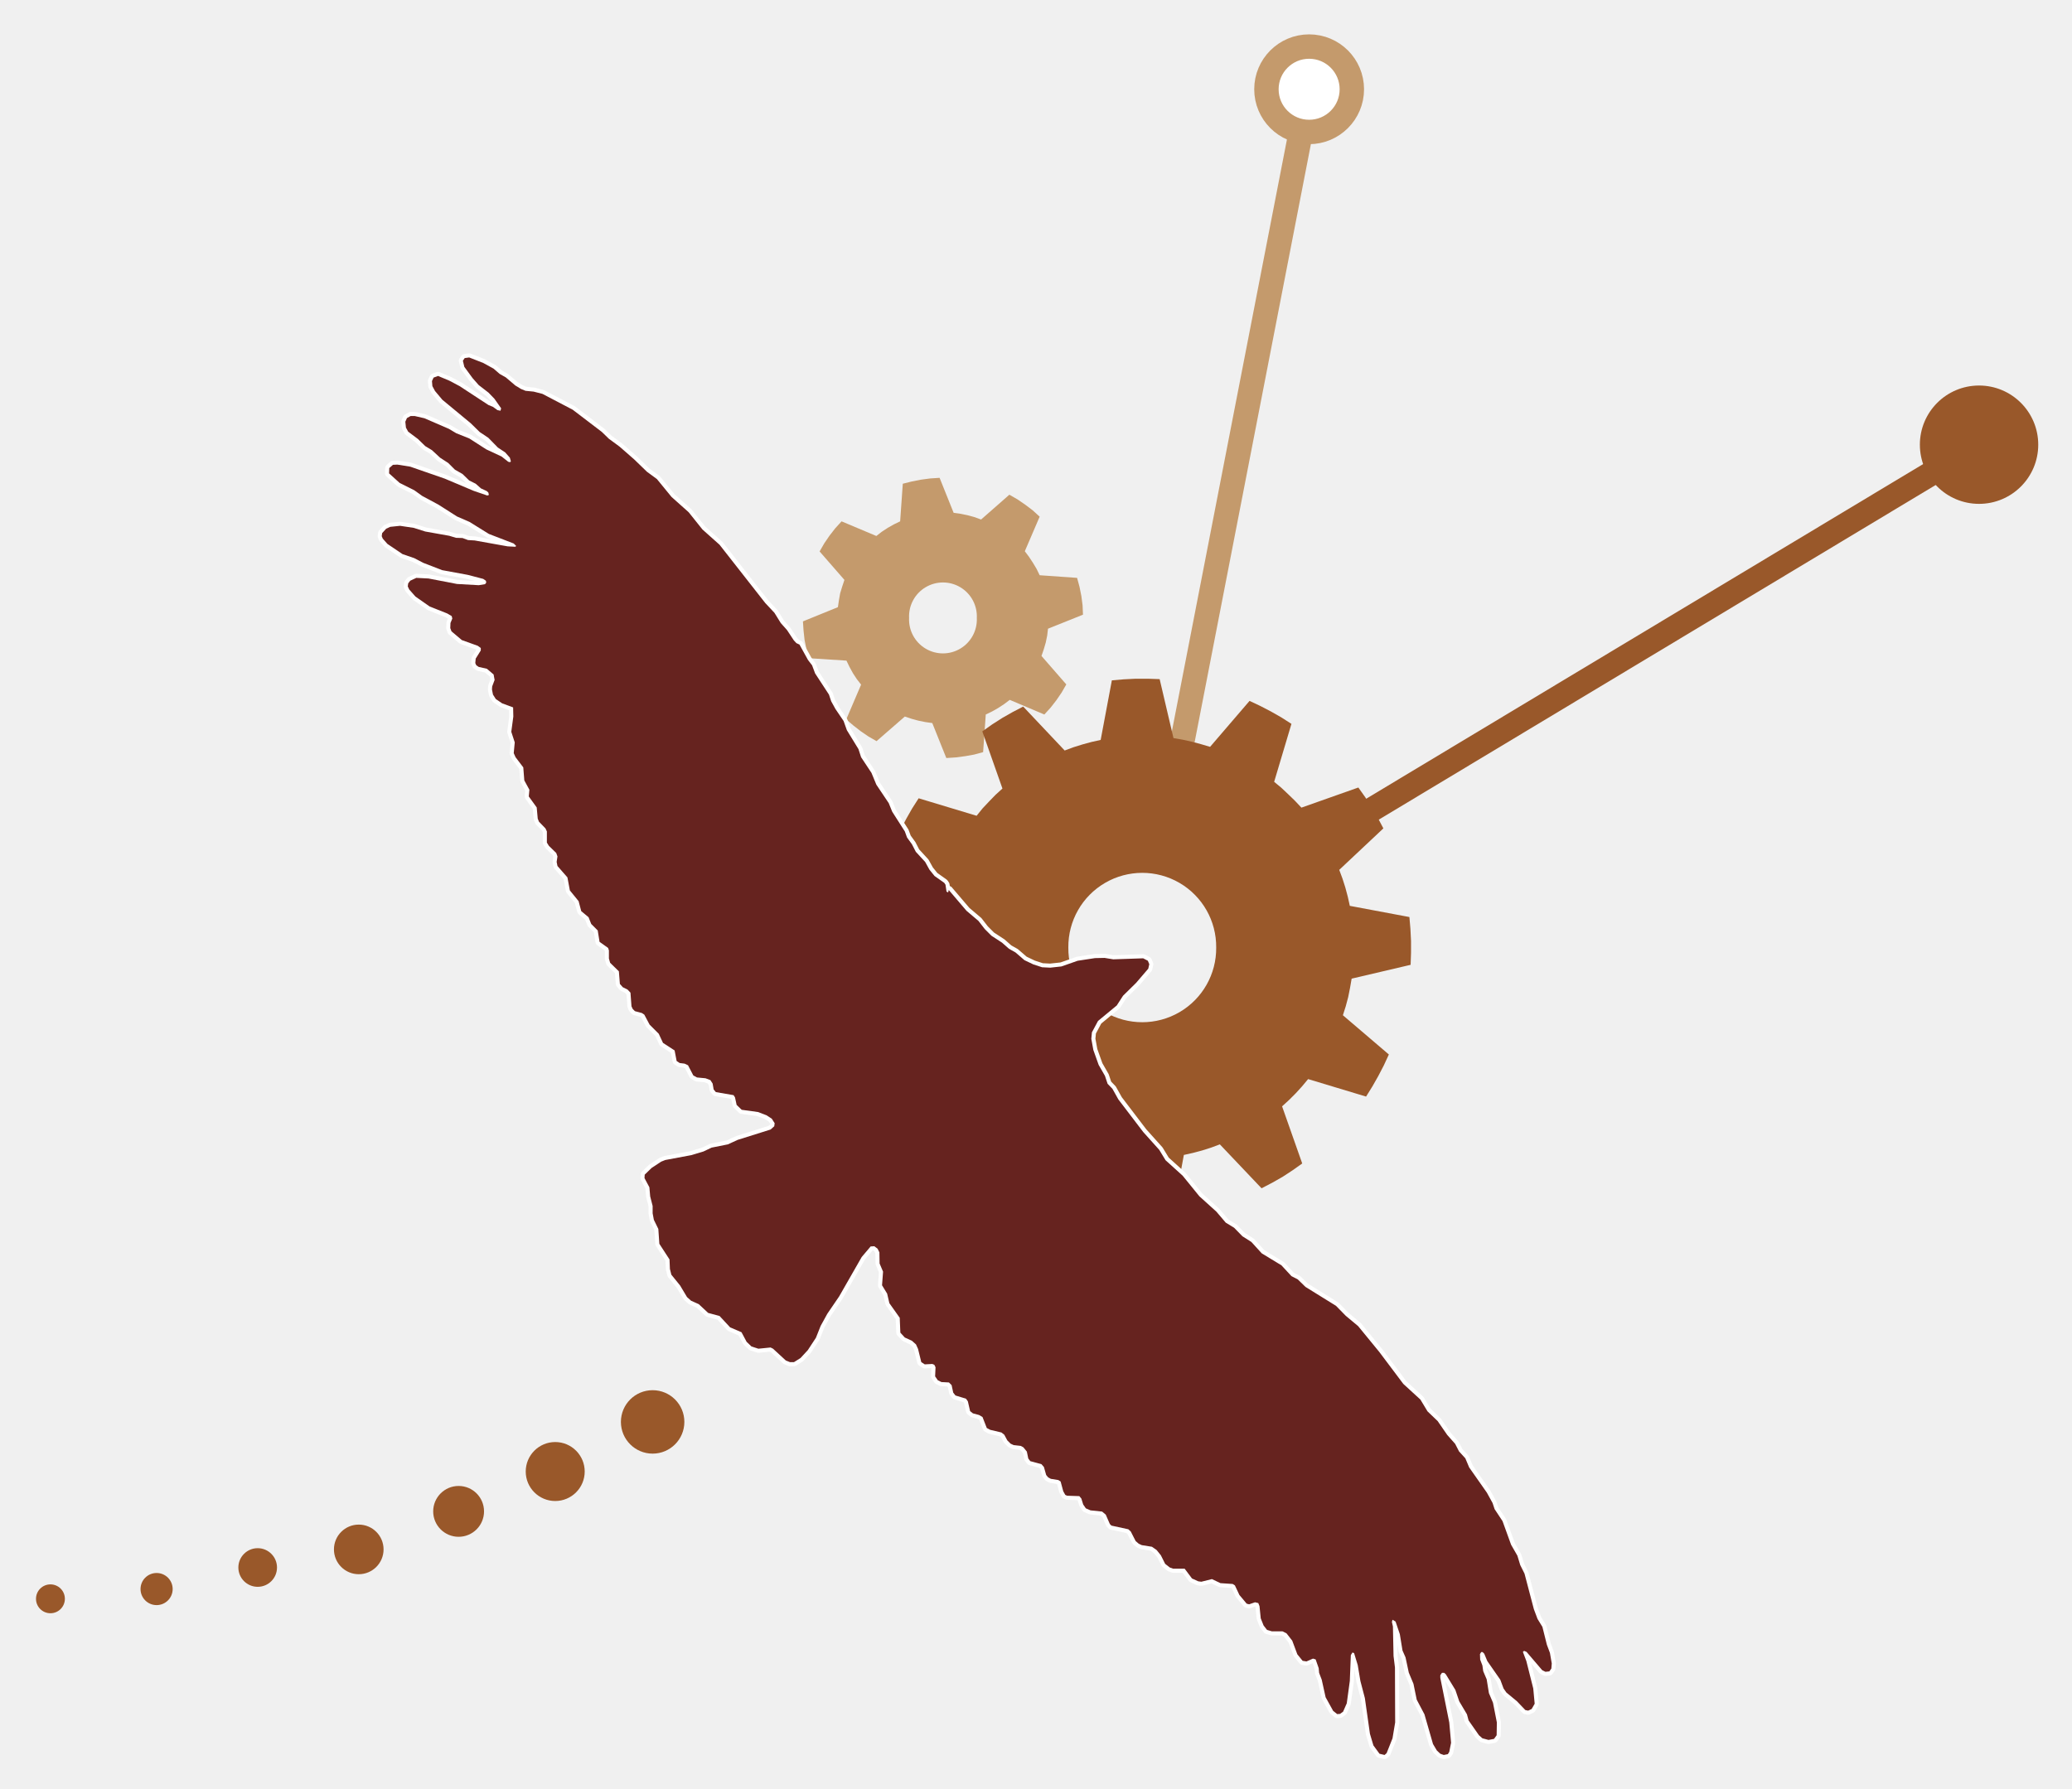
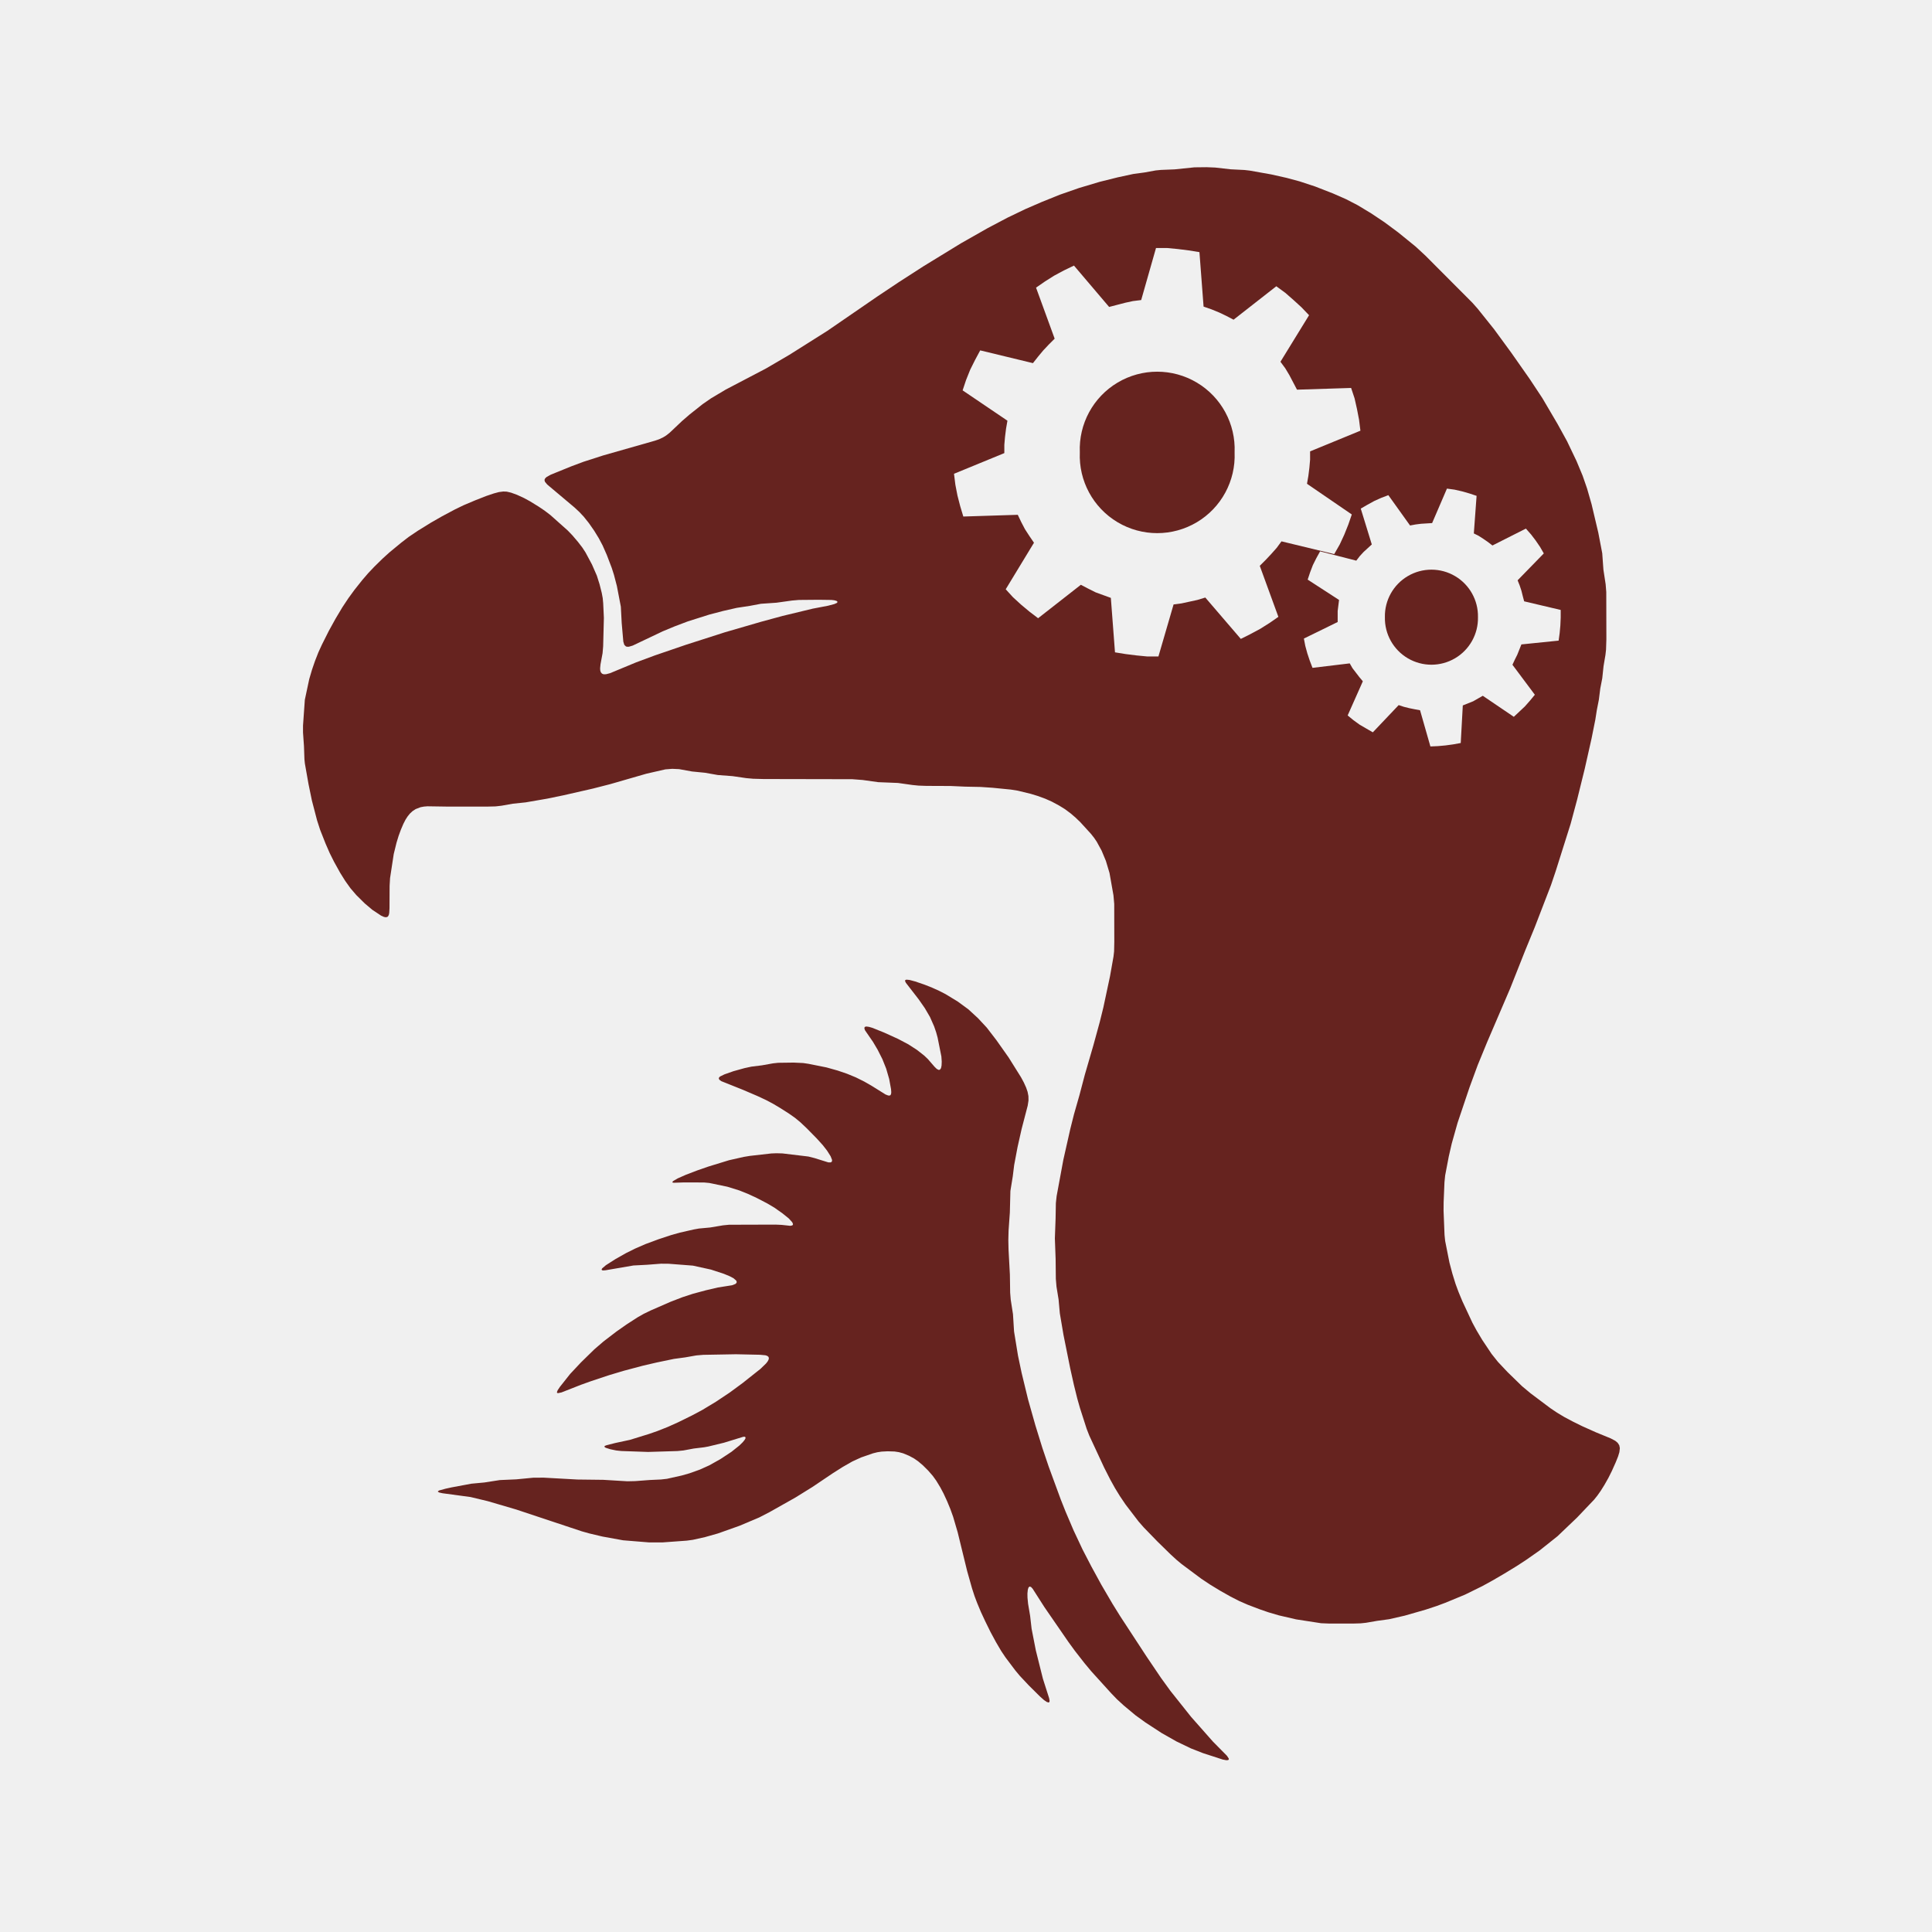
- <svg xmlns="http://www.w3.org/2000/svg" viewBox="1755.1 1195.1 1018.8 879.8" role="img">
-   <circle cx="1779.9" cy="1981.4" r="7.1" fill="#99582A" />
-   <circle cx="1832.1" cy="1976.6" r="7.9" fill="#99582A" />
-   <circle cx="1881.8" cy="1966" r="9.5" fill="#99582A" />
-   <circle cx="1931.5" cy="1957.1" r="12.2" fill="#99582A" />
-   <circle cx="1980.6" cy="1938.4" r="12.5" fill="#99582A" />
-   <circle cx="2028.1" cy="1918.8" r="14.5" fill="#99582A" />
-   <circle cx="2076" cy="1894.4" r="15.6" fill="#99582A" />
-   <path d="M2331.9 1583.2C2354.2 1468.4 2376.5 1353.7 2398.8 1239L2398.8 1239" fill="none" stroke="#C49A6C" stroke-width="12" stroke-linecap="round" stroke-linejoin="round" />
-   <path d="M2384.8 1620.2C2499.2 1551.4 2613.7 1482.6 2728.2 1413.8L2728.2 1413.8" fill="none" stroke="#99582A" stroke-width="12" stroke-linecap="round" stroke-linejoin="round" />
-   <circle cx="2398.8" cy="1239" r="21" fill="#FFFFFF" stroke="#C49A6C" stroke-width="12" />
-   <circle cx="2728.2" cy="1413.8" r="29.1" fill="#99582A" />
-   <path d="M2267.2 1517.7L2279.4 1531.7L2277.1 1535.7L2274.5 1539.5L2271.7 1543.1L2268.6 1546.5L2251.6 1539.3L2248.8 1541.4L2245.9 1543.3L2242.9 1545.0L2239.8 1546.5L2238.5 1565.0L2234.1 1566.2L2229.6 1567.0L2225.0 1567.6L2220.4 1567.9L2213.5 1550.7L2210.0 1550.2L2206.6 1549.5L2203.3 1548.6L2200.0 1547.5L2186.1 1559.6L2182.1 1557.3L2178.3 1554.7L2174.7 1551.9L2171.2 1548.9L2178.5 1531.8L2176.4 1529.1L2174.5 1526.2L2172.8 1523.1L2171.3 1520.0L2152.8 1518.8L2151.6 1514.3L2150.7 1509.8L2150.2 1505.2L2149.9 1500.7L2167.1 1493.7L2167.6 1490.3L2168.2 1486.9L2169.2 1483.6L2170.3 1480.3L2158.1 1466.3L2160.4 1462.3L2163.0 1458.5L2165.8 1454.9L2168.9 1451.5L2186.0 1458.7L2188.7 1456.6L2191.6 1454.7L2194.6 1453.0L2197.7 1451.5L2199.0 1433.0L2203.4 1431.9L2208.0 1431.0L2212.5 1430.4L2217.1 1430.1L2224.0 1447.3L2227.5 1447.8L2230.9 1448.5L2234.2 1449.4L2237.5 1450.6L2251.4 1438.4L2255.4 1440.7L2259.2 1443.3L2262.9 1446.1L2266.3 1449.2L2259.0 1466.2L2261.1 1469.0L2263.0 1471.9L2264.8 1474.9L2266.3 1478.0L2284.7 1479.3L2285.9 1483.7L2286.8 1488.2L2287.4 1492.8L2287.6 1497.4L2270.4 1504.3L2270.0 1507.7L2269.3 1511.1L2268.3 1514.5ZM2235.4 1499.0A16.668 16.668 0 1 0 2202.1 1499.0A16.668 16.668 0 1 0 2235.4 1499.0Z" fill="#C49A6C" fill-rule="evenodd" />
-   <path d="M2415.4 1694.4L2438.0 1713.7L2435.5 1719.1L2432.8 1724.3L2429.9 1729.4L2426.8 1734.4L2398.3 1725.8L2395.3 1729.4L2392.2 1732.8L2388.9 1736.1L2385.5 1739.2L2395.4 1767.3L2390.6 1770.7L2385.7 1773.9L2380.6 1776.8L2375.4 1779.5L2354.9 1757.9L2350.6 1759.5L2346.2 1760.9L2341.7 1762.1L2337.2 1763.1L2331.8 1792.4L2325.9 1792.9L2320.0 1793.2L2314.1 1793.2L2308.3 1793.0L2301.4 1764.0L2296.8 1763.2L2292.3 1762.2L2287.8 1761.1L2283.4 1759.7L2264.1 1782.3L2258.7 1779.8L2253.5 1777.1L2248.4 1774.2L2243.5 1771.0L2252.0 1742.5L2248.4 1739.6L2245.0 1736.5L2241.7 1733.2L2238.6 1729.8L2210.5 1739.7L2207.1 1734.9L2204.0 1730.0L2201.0 1724.9L2198.3 1719.7L2219.9 1699.2L2218.3 1694.9L2216.9 1690.5L2215.7 1686.0L2214.7 1681.5L2185.4 1676.0L2184.9 1670.2L2184.6 1664.3L2184.6 1658.4L2184.9 1652.6L2213.8 1645.7L2214.6 1641.1L2215.6 1636.6L2216.8 1632.1L2218.2 1627.7L2195.5 1608.4L2198.0 1603.0L2200.7 1597.8L2203.6 1592.7L2206.8 1587.7L2235.3 1596.3L2238.2 1592.7L2241.4 1589.3L2244.6 1586.0L2248.0 1582.9L2238.1 1554.8L2242.9 1551.4L2247.9 1548.2L2253.0 1545.3L2258.2 1542.6L2278.6 1564.2L2282.9 1562.6L2287.4 1561.2L2291.8 1560.0L2296.3 1559.0L2301.8 1529.7L2307.6 1529.2L2313.5 1528.9L2319.4 1528.9L2325.3 1529.1L2332.1 1558.1L2336.7 1558.9L2341.2 1559.9L2345.7 1561.1L2350.1 1562.4L2369.5 1539.8L2374.8 1542.3L2380.0 1545.0L2385.1 1547.9L2390.1 1551.1L2381.6 1579.6L2385.1 1582.5L2388.5 1585.7L2391.8 1588.9L2395.0 1592.3L2423.0 1582.4L2426.4 1587.2L2429.6 1592.2L2432.5 1597.2L2435.3 1602.5L2413.6 1622.9L2415.2 1627.2L2416.6 1631.6L2417.8 1636.1L2418.8 1640.6L2448.1 1646.1L2448.6 1651.9L2448.9 1657.8L2448.9 1663.7L2448.7 1669.6L2419.7 1676.4L2418.9 1681.0L2418.0 1685.5L2416.8 1690.0ZM2353.1 1661.1A36.352 36.352 0 1 0 2280.4 1661.1A36.352 36.352 0 1 0 2353.1 1661.1Z" fill="#99582A" fill-rule="evenodd" />
-   <path d="M1968.3 1380.8L1967.5 1382.5L1967.7 1385.0L1969.0 1387.4L1972.6 1391.7L1986.5 1403.2L1991.0 1407.6L1995.2 1410.4L1999.9 1415.2L2003.5 1417.6L2005.8 1420.2L2006.3 1422.0L2005.9 1422.4L2005.0 1422.2L2001.7 1419.6L1994.2 1416.1L1985.8 1410.7L1979.5 1408.2L1975.8 1406.0L1963.8 1400.8L1959.0 1399.7L1957.0 1399.7L1955.2 1400.7L1954.4 1402.5L1954.7 1405.4L1955.8 1407.4L1960.6 1411.0L1964.2 1414.5L1967.5 1416.5L1971.5 1420.2L1975.5 1422.8L1978.8 1426.1L1982.5 1428.2L1985.8 1431.4L1989.0 1433.0L1991.6 1435.3L1994.4 1436.6L1995.2 1437.3L1995.5 1438.5L1994.7 1438.8L1988.0 1436.5L1973.8 1430.5L1956.8 1424.6L1950.5 1423.6L1948.3 1423.7L1946.5 1425.3L1946.4 1427.9L1951.6 1432.6L1958.8 1436.2L1962.7 1439.0L1970.7 1443.3L1979.8 1449.1L1986.0 1451.8L1995.5 1457.7L2007.7 1462.4L2008.9 1463.6L2008.5 1464.0L2004.7 1463.8L1988.5 1460.9L1985.2 1460.7L1982.5 1459.7L1979.3 1459.6L1976.0 1458.6L1964.2 1456.5L1958.5 1454.7L1951.8 1453.7L1947.0 1454.2L1945.0 1455.1L1943.0 1457.3L1942.8 1458.8L1943.3 1460.0L1945.6 1462.6L1953.0 1467.6L1958.8 1469.6L1963.2 1471.9L1972.5 1475.5L1985.0 1477.8L1992.7 1479.8L1994.0 1480.7L1994.2 1481.6L1993.6 1482.4L1990.5 1482.9L1979.8 1482.3L1965.8 1479.6L1959.8 1479.3L1956.8 1480.7L1955.8 1482.0L1955.6 1483.5L1956.3 1485.0L1959.4 1488.5L1966.4 1493.4L1975.0 1496.8L1977.2 1498.1L1977.5 1499.3L1976.6 1501.5L1976.5 1504.0L1977.1 1505.6L1982.2 1509.9L1990.0 1512.7L1991.5 1513.8L1991.5 1515.0L1989.0 1519.0L1988.8 1521.2L1989.3 1522.3L1990.5 1523.1L1994.5 1524.0L1997.8 1526.8L1998.3 1529.5L1997.1 1532.7L1997.0 1534.2L1997.5 1536.7L1998.9 1538.9L2002.0 1541.0L2007.4 1543.0L2007.5 1547.5L2006.5 1555.0L2008.2 1560.2L2007.7 1565.5L2008.6 1567.5L2012.4 1572.5L2012.9 1578.9L2015.4 1583.5L2015.1 1586.8L2019.0 1592.2L2019.5 1597.7L2020.1 1599.2L2023.3 1602.5L2024.0 1604.0L2024.0 1609.5L2025.0 1611.1L2028.6 1614.6L2029.2 1616.3L2028.8 1619.0L2029.2 1621.0L2034.1 1626.6L2035.3 1633.0L2039.6 1638.3L2040.9 1643.2L2044.5 1646.2L2045.8 1649.5L2049.0 1652.7L2049.9 1658.3L2054.1 1661.3L2054.5 1662.5L2054.5 1666.5L2055.1 1668.6L2059.4 1672.8L2059.9 1679.0L2061.3 1680.6L2063.7 1681.8L2065.1 1683.3L2065.6 1690.0L2066.2 1691.3L2067.3 1692.4L2070.7 1693.3L2071.9 1694.1L2074.5 1699.0L2079.0 1703.5L2081.1 1708.0L2086.8 1711.7L2087.8 1716.9L2089.3 1717.9L2091.7 1718.2L2093.4 1719.0L2096.0 1724.0L2097.8 1725.0L2102.0 1725.4L2104.4 1726.3L2105.5 1728.0L2106.0 1730.9L2107.1 1732.2L2115.8 1733.7L2116.5 1734.8L2117.3 1738.5L2119.8 1740.9L2127.8 1742.0L2132.0 1743.6L2134.6 1745.3L2136.0 1747.5L2135.8 1749.0L2134.0 1750.6L2117.8 1755.7L2113.0 1757.9L2105.0 1759.5L2101.0 1761.4L2095.0 1763.2L2082.2 1765.6L2080.2 1766.4L2075.5 1769.5L2072.1 1772.8L2072.0 1774.5L2074.4 1779.0L2074.8 1783.5L2076.0 1788.2L2076.0 1791.8L2076.6 1795.0L2078.8 1799.5L2079.3 1806.8L2084.3 1814.5L2084.5 1819.2L2085.2 1822.0L2089.5 1827.3L2092.9 1833.0L2094.9 1834.8L2098.7 1836.5L2103.3 1840.8L2108.9 1842.3L2114.1 1847.9L2119.7 1850.3L2122.2 1855.0L2124.6 1857.3L2128.0 1858.4L2134.0 1857.8L2135.2 1858.4L2141.5 1864.2L2143.5 1865.0L2145.5 1865.0L2148.7 1863.0L2152.3 1859.1L2156.3 1853.0L2158.6 1847.2L2161.9 1841.2L2167.7 1832.7L2178.8 1813.3L2183.2 1808.1L2185.0 1808.0L2186.6 1809.2L2187.5 1811.0L2187.6 1816.5L2189.3 1820.5L2188.8 1827.2L2191.3 1831.3L2192.4 1836.0L2197.5 1843.2L2197.8 1850.5L2200.0 1852.9L2203.5 1854.5L2205.5 1856.3L2206.5 1858.5L2208.1 1865.0L2209.8 1866.1L2213.5 1865.9L2214.5 1866.3L2215.1 1867.5L2214.9 1872.0L2216.2 1873.9L2218.0 1874.8L2221.7 1875.0L2223.0 1876.3L2223.8 1880.0L2224.9 1881.4L2230.1 1883.0L2231.0 1884.3L2232.1 1889.1L2233.5 1890.2L2236.5 1891.0L2238.2 1892.0L2240.3 1897.4L2242.0 1898.3L2247.5 1899.6L2248.9 1900.7L2250.4 1903.5L2252.0 1905.1L2253.5 1905.8L2257.0 1906.2L2258.3 1906.9L2260.0 1909.0L2260.7 1912.4L2261.7 1913.7L2267.2 1915.2L2268.4 1916.6L2269.5 1920.5L2270.5 1921.7L2271.8 1922.4L2275.5 1923.0L2276.6 1923.7L2277.9 1928.5L2278.9 1930.3L2279.8 1930.7L2285.8 1930.9L2286.8 1932.1L2287.7 1935.0L2289.0 1936.9L2291.3 1937.9L2297.0 1938.5L2298.8 1940.0L2300.8 1944.6L2301.6 1945.4L2309.9 1947.2L2311.1 1948.3L2313.5 1953.0L2315.0 1954.3L2316.5 1955.0L2321.5 1955.8L2323.8 1957.4L2325.9 1960.0L2328.0 1964.2L2330.3 1966.0L2332.0 1966.6L2337.6 1966.6L2341.2 1971.4L2344.3 1972.8L2345.8 1973.0L2351.0 1971.7L2355.2 1973.7L2361.2 1974.1L2362.3 1974.8L2364.5 1979.5L2368.1 1983.8L2369.3 1984.1L2372.2 1983.1L2373.8 1983.5L2374.4 1985.0L2375.0 1991.0L2376.4 1994.5L2378.1 1996.7L2380.5 1997.4L2385.7 1997.4L2387.7 1998.4L2390.5 2002.0L2393.0 2008.7L2395.6 2011.9L2397.5 2012.2L2400.7 2010.8L2402.0 2011.2L2403.5 2015.5L2403.7 2017.8L2405.0 2021.2L2406.9 2029.8L2410.6 2036.5L2412.6 2038.1L2414.0 2038.0L2415.5 2036.9L2417.3 2032.8L2418.8 2021.8L2419.3 2009.1L2420.1 2007.8L2420.9 2008.1L2422.7 2014.0L2424.0 2021.8L2426.2 2030.2L2428.7 2047.8L2430.4 2053.5L2433.4 2057.6L2435.9 2058.2L2436.9 2057.3L2439.8 2050.0L2441.1 2042.2L2441.0 2015.2L2440.3 2009.5L2440.0 1995.0L2439.5 1992.8L2439.8 1991.7L2441.3 1992.6L2443.4 1998.8L2444.7 2006.8L2446.2 2010.2L2447.8 2017.7L2450.1 2023.2L2451.7 2031.0L2455.5 2038.2L2459.7 2052.8L2461.6 2056.0L2463.3 2057.6L2465.0 2058.2L2467.0 2057.8L2467.7 2056.7L2468.6 2052.2L2467.7 2042.2L2463.3 2020.3L2463.3 2019.0L2464.1 2017.8L2465.2 2017.8L2466.0 2018.5L2470.7 2026.2L2472.6 2031.8L2476.4 2038.2L2477.2 2041.2L2482.3 2048.5L2484.0 2050.0L2487.0 2050.8L2489.7 2050.3L2491.0 2048.5L2491.1 2042.2L2489.2 2032.5L2487.2 2027.8L2486.1 2021.0L2484.4 2017.0L2484.0 2014.2L2482.9 2011.3L2482.8 2008.6L2483.4 2007.6L2484.1 2007.6L2484.9 2008.4L2486.4 2012.0L2492.8 2021.2L2494.4 2025.5L2495.8 2027.5L2501.0 2031.8L2505.1 2036.1L2506.5 2036.4L2508.2 2035.6L2509.7 2033.0L2509.0 2025.5L2505.6 2012.0L2503.9 2007.5L2504.5 2007.0L2505.7 2007.5L2513.4 2016.5L2515.0 2017.3L2516.9 2017.1L2517.9 2015.7L2518.1 2013.2L2517.2 2008.0L2515.7 2004.0L2513.5 1995.2L2511.1 1991.3L2509.3 1986.5L2504.7 1969.0L2502.6 1964.8L2501.2 1960.2L2498.1 1954.8L2493.9 1943.2L2490.0 1937.3L2489.0 1934.3L2486.2 1929.2L2477.5 1916.8L2475.6 1912.3L2472.5 1908.9L2470.6 1905.2L2466.7 1900.8L2462.0 1894.0L2457.0 1889.2L2453.5 1883.4L2445.1 1875.7L2433.3 1860.0L2422.9 1847.3L2416.8 1842.2L2412.0 1837.3L2397.0 1828.0L2393.2 1824.3L2390.1 1822.7L2385.2 1817.4L2375.5 1811.5L2370.4 1805.9L2366.0 1803.1L2361.9 1798.9L2357.8 1796.4L2353.2 1791.0L2344.8 1783.4L2336.6 1773.3L2328.2 1765.7L2325.1 1760.6L2317.2 1751.8L2305.0 1735.8L2302.1 1730.6L2299.7 1728.1L2298.4 1724.2L2295.3 1718.8L2292.7 1711.5L2291.7 1706.0L2292.0 1702.8L2295.0 1697.2L2304.2 1689.6L2307.3 1684.8L2313.7 1678.5L2319.7 1671.5L2320.2 1669.3L2319.5 1667.6L2317.2 1666.4L2302.5 1666.9L2298.2 1666.2L2293.5 1666.3L2285.0 1667.6L2277.0 1670.4L2271.5 1671.0L2267.5 1670.8L2263.2 1669.4L2258.8 1667.3L2254.4 1663.5L2251.2 1661.7L2247.8 1658.7L2242.6 1655.3L2239.3 1652.0L2236.2 1648.0L2230.3 1643.0L2221.6 1632.8L2221.3 1634.0L2220.5 1633.6L2220.0 1630.2L2219.4 1629.3L2214.6 1625.9L2212.1 1622.8L2210.0 1619.0L2205.4 1614.0L2203.5 1610.3L2201.1 1607.0L2200.0 1604.0L2193.8 1594.3L2192.1 1590.1L2186.0 1581.0L2183.6 1575.2L2178.5 1567.5L2177.2 1563.5L2171.5 1554.2L2169.9 1549.7L2165.9 1543.8L2163.8 1540.0L2162.7 1536.7L2155.9 1526.3L2154.4 1522.3L2152.4 1519.7L2148.2 1512.1L2146.7 1511.4L2145.4 1510.0L2142.1 1505.0L2139.0 1501.5L2135.9 1496.5L2131.4 1491.7L2108.9 1463.0L2100.5 1455.5L2093.7 1447.0L2085.3 1439.5L2078.1 1430.7L2073.2 1427.1L2067.0 1421.1L2059.8 1414.8L2054.5 1410.9L2051.0 1407.5L2036.7 1396.6L2021.8 1388.8L2017.5 1387.7L2013.5 1387.3L2011.3 1386.4L2008.5 1384.7L2003.8 1380.7L2000.8 1379.0L1997.8 1376.4L1992.7 1373.6L1985.8 1370.9L1983.6 1371.2L1982.7 1372.5L1983.4 1375.5L1987.5 1381.1L1990.5 1384.5L1995.3 1388.2L1998.2 1391.2L2001.5 1395.9L2001.2 1397.1L1999.7 1396.8L1997.5 1395.2L1995.3 1394.3L1981.1 1385.0L1976.0 1382.3L1970.5 1380.0Z" fill="#FFFFFF" stroke="#FFFFFF" stroke-width="4" stroke-linejoin="round" />
-   <path d="M1968.3 1380.8L1967.5 1382.5L1967.7 1385.0L1969.0 1387.4L1972.6 1391.7L1986.5 1403.2L1991.0 1407.6L1995.2 1410.4L1999.9 1415.2L2003.5 1417.6L2005.8 1420.2L2006.3 1422.0L2005.9 1422.4L2005.0 1422.2L2001.7 1419.6L1994.2 1416.1L1985.8 1410.7L1979.5 1408.2L1975.8 1406.0L1963.8 1400.8L1959.0 1399.7L1957.0 1399.7L1955.2 1400.7L1954.4 1402.5L1954.7 1405.4L1955.8 1407.4L1960.6 1411.0L1964.2 1414.5L1967.5 1416.5L1971.5 1420.2L1975.5 1422.8L1978.8 1426.1L1982.5 1428.2L1985.8 1431.4L1989.0 1433.0L1991.6 1435.3L1994.4 1436.6L1995.2 1437.3L1995.5 1438.5L1994.7 1438.8L1988.0 1436.5L1973.8 1430.5L1956.8 1424.6L1950.5 1423.6L1948.3 1423.7L1946.5 1425.3L1946.4 1427.9L1951.6 1432.6L1958.8 1436.2L1962.7 1439.0L1970.7 1443.3L1979.8 1449.1L1986.0 1451.8L1995.5 1457.7L2007.7 1462.4L2008.9 1463.6L2008.5 1464.0L2004.7 1463.8L1988.5 1460.9L1985.2 1460.7L1982.5 1459.7L1979.3 1459.6L1976.0 1458.6L1964.2 1456.5L1958.5 1454.7L1951.8 1453.7L1947.0 1454.2L1945.0 1455.1L1943.0 1457.3L1942.8 1458.8L1943.3 1460.0L1945.6 1462.6L1953.0 1467.6L1958.8 1469.6L1963.2 1471.9L1972.5 1475.5L1985.0 1477.8L1992.7 1479.8L1994.0 1480.7L1994.2 1481.6L1993.6 1482.4L1990.5 1482.9L1979.8 1482.3L1965.8 1479.6L1959.8 1479.3L1956.8 1480.7L1955.8 1482.0L1955.6 1483.5L1956.3 1485.0L1959.4 1488.5L1966.4 1493.4L1975.0 1496.8L1977.2 1498.1L1977.5 1499.3L1976.6 1501.5L1976.5 1504.0L1977.1 1505.6L1982.2 1509.9L1990.0 1512.7L1991.5 1513.8L1991.5 1515.0L1989.0 1519.0L1988.8 1521.2L1989.3 1522.3L1990.5 1523.1L1994.5 1524.0L1997.8 1526.8L1998.3 1529.5L1997.1 1532.7L1997.0 1534.2L1997.5 1536.7L1998.9 1538.9L2002.0 1541.0L2007.4 1543.0L2007.5 1547.5L2006.5 1555.0L2008.2 1560.2L2007.7 1565.5L2008.6 1567.5L2012.4 1572.5L2012.9 1578.9L2015.4 1583.5L2015.1 1586.8L2019.0 1592.2L2019.5 1597.7L2020.1 1599.2L2023.3 1602.5L2024.0 1604.0L2024.0 1609.5L2025.0 1611.1L2028.6 1614.6L2029.2 1616.3L2028.8 1619.0L2029.2 1621.0L2034.1 1626.6L2035.3 1633.0L2039.6 1638.3L2040.9 1643.2L2044.5 1646.2L2045.8 1649.5L2049.0 1652.7L2049.9 1658.3L2054.1 1661.3L2054.5 1662.5L2054.5 1666.5L2055.1 1668.6L2059.4 1672.8L2059.9 1679.0L2061.3 1680.6L2063.7 1681.8L2065.1 1683.3L2065.6 1690.0L2066.2 1691.3L2067.3 1692.4L2070.7 1693.3L2071.9 1694.1L2074.5 1699.0L2079.0 1703.5L2081.1 1708.0L2086.8 1711.7L2087.8 1716.9L2089.3 1717.9L2091.7 1718.2L2093.4 1719.0L2096.0 1724.0L2097.8 1725.0L2102.0 1725.4L2104.4 1726.3L2105.5 1728.0L2106.0 1730.9L2107.1 1732.2L2115.8 1733.7L2116.5 1734.8L2117.3 1738.5L2119.8 1740.9L2127.8 1742.0L2132.0 1743.6L2134.6 1745.3L2136.0 1747.5L2135.8 1749.0L2134.0 1750.6L2117.8 1755.7L2113.0 1757.9L2105.0 1759.5L2101.0 1761.4L2095.0 1763.2L2082.2 1765.6L2080.2 1766.4L2075.5 1769.5L2072.1 1772.8L2072.0 1774.5L2074.4 1779.0L2074.8 1783.5L2076.0 1788.2L2076.0 1791.8L2076.6 1795.0L2078.8 1799.5L2079.3 1806.8L2084.3 1814.5L2084.5 1819.2L2085.2 1822.0L2089.5 1827.3L2092.9 1833.0L2094.9 1834.8L2098.7 1836.5L2103.3 1840.8L2108.9 1842.3L2114.1 1847.9L2119.7 1850.3L2122.2 1855.0L2124.6 1857.3L2128.0 1858.4L2134.0 1857.8L2135.2 1858.4L2141.5 1864.2L2143.5 1865.0L2145.5 1865.0L2148.7 1863.0L2152.3 1859.1L2156.3 1853.0L2158.6 1847.2L2161.9 1841.2L2167.7 1832.7L2178.8 1813.3L2183.2 1808.1L2185.0 1808.0L2186.6 1809.2L2187.5 1811.0L2187.6 1816.5L2189.3 1820.5L2188.8 1827.2L2191.3 1831.3L2192.4 1836.0L2197.5 1843.2L2197.8 1850.5L2200.0 1852.9L2203.5 1854.5L2205.5 1856.3L2206.5 1858.5L2208.1 1865.0L2209.8 1866.1L2213.5 1865.9L2214.5 1866.3L2215.1 1867.5L2214.9 1872.0L2216.2 1873.9L2218.0 1874.8L2221.7 1875.0L2223.0 1876.3L2223.8 1880.0L2224.9 1881.4L2230.1 1883.0L2231.0 1884.3L2232.1 1889.1L2233.5 1890.2L2236.5 1891.0L2238.2 1892.0L2240.3 1897.4L2242.0 1898.3L2247.5 1899.6L2248.9 1900.7L2250.4 1903.5L2252.0 1905.1L2253.5 1905.8L2257.0 1906.2L2258.3 1906.9L2260.0 1909.0L2260.7 1912.4L2261.7 1913.7L2267.2 1915.2L2268.4 1916.6L2269.5 1920.5L2270.5 1921.7L2271.8 1922.4L2275.5 1923.0L2276.6 1923.7L2277.9 1928.5L2278.9 1930.3L2279.8 1930.7L2285.8 1930.9L2286.8 1932.1L2287.7 1935.0L2289.0 1936.9L2291.3 1937.9L2297.0 1938.5L2298.8 1940.0L2300.8 1944.6L2301.6 1945.4L2309.9 1947.2L2311.1 1948.3L2313.5 1953.0L2315.0 1954.3L2316.5 1955.0L2321.5 1955.8L2323.8 1957.4L2325.9 1960.0L2328.0 1964.2L2330.3 1966.0L2332.0 1966.6L2337.6 1966.6L2341.2 1971.4L2344.3 1972.8L2345.8 1973.0L2351.0 1971.7L2355.2 1973.7L2361.2 1974.1L2362.3 1974.8L2364.5 1979.5L2368.1 1983.8L2369.3 1984.1L2372.2 1983.1L2373.8 1983.5L2374.4 1985.0L2375.0 1991.0L2376.4 1994.5L2378.1 1996.7L2380.5 1997.4L2385.7 1997.4L2387.7 1998.4L2390.5 2002.0L2393.0 2008.7L2395.6 2011.9L2397.5 2012.2L2400.7 2010.8L2402.0 2011.2L2403.5 2015.5L2403.7 2017.8L2405.0 2021.2L2406.9 2029.8L2410.6 2036.5L2412.6 2038.1L2414.0 2038.0L2415.5 2036.9L2417.3 2032.8L2418.8 2021.8L2419.3 2009.1L2420.1 2007.8L2420.9 2008.1L2422.7 2014.0L2424.0 2021.8L2426.2 2030.2L2428.7 2047.8L2430.4 2053.5L2433.4 2057.6L2435.9 2058.2L2436.9 2057.3L2439.8 2050.0L2441.1 2042.2L2441.0 2015.2L2440.3 2009.5L2440.0 1995.0L2439.5 1992.8L2439.8 1991.7L2441.3 1992.6L2443.4 1998.8L2444.7 2006.8L2446.2 2010.2L2447.8 2017.7L2450.1 2023.2L2451.7 2031.0L2455.5 2038.2L2459.7 2052.8L2461.6 2056.0L2463.3 2057.6L2465.0 2058.2L2467.0 2057.8L2467.7 2056.7L2468.6 2052.2L2467.7 2042.2L2463.3 2020.3L2463.3 2019.0L2464.1 2017.8L2465.2 2017.8L2466.0 2018.5L2470.7 2026.2L2472.6 2031.8L2476.4 2038.2L2477.2 2041.2L2482.3 2048.5L2484.0 2050.0L2487.0 2050.8L2489.7 2050.3L2491.0 2048.5L2491.1 2042.2L2489.2 2032.5L2487.2 2027.8L2486.1 2021.0L2484.4 2017.0L2484.0 2014.2L2482.9 2011.3L2482.8 2008.6L2483.4 2007.6L2484.1 2007.6L2484.9 2008.4L2486.4 2012.0L2492.8 2021.2L2494.4 2025.5L2495.8 2027.5L2501.0 2031.8L2505.1 2036.1L2506.5 2036.4L2508.2 2035.6L2509.7 2033.0L2509.0 2025.5L2505.6 2012.0L2503.9 2007.5L2504.5 2007.0L2505.7 2007.5L2513.4 2016.5L2515.0 2017.3L2516.9 2017.1L2517.9 2015.7L2518.1 2013.2L2517.2 2008.0L2515.7 2004.0L2513.5 1995.2L2511.1 1991.3L2509.3 1986.5L2504.7 1969.0L2502.6 1964.8L2501.2 1960.2L2498.1 1954.8L2493.9 1943.2L2490.0 1937.3L2489.0 1934.3L2486.2 1929.2L2477.5 1916.8L2475.6 1912.3L2472.5 1908.9L2470.6 1905.2L2466.7 1900.8L2462.0 1894.0L2457.0 1889.2L2453.5 1883.4L2445.1 1875.7L2433.3 1860.0L2422.9 1847.3L2416.8 1842.2L2412.0 1837.3L2397.0 1828.0L2393.2 1824.3L2390.1 1822.7L2385.2 1817.4L2375.5 1811.5L2370.4 1805.9L2366.0 1803.1L2361.9 1798.9L2357.8 1796.4L2353.2 1791.0L2344.8 1783.4L2336.6 1773.3L2328.2 1765.7L2325.1 1760.6L2317.2 1751.8L2305.0 1735.8L2302.1 1730.6L2299.7 1728.1L2298.4 1724.2L2295.3 1718.8L2292.7 1711.5L2291.7 1706.0L2292.0 1702.8L2295.0 1697.2L2304.2 1689.6L2307.3 1684.8L2313.7 1678.5L2319.7 1671.5L2320.2 1669.3L2319.5 1667.6L2317.2 1666.4L2302.5 1666.9L2298.2 1666.2L2293.5 1666.3L2285.0 1667.6L2277.0 1670.4L2271.5 1671.0L2267.5 1670.8L2263.2 1669.4L2258.8 1667.3L2254.4 1663.5L2251.2 1661.7L2247.8 1658.7L2242.6 1655.3L2239.3 1652.0L2236.2 1648.0L2230.3 1643.0L2221.6 1632.8L2221.3 1634.0L2220.5 1633.6L2220.0 1630.2L2219.4 1629.3L2214.6 1625.9L2212.1 1622.8L2210.0 1619.0L2205.4 1614.0L2203.5 1610.3L2201.1 1607.0L2200.0 1604.0L2193.8 1594.3L2192.1 1590.1L2186.0 1581.0L2183.6 1575.2L2178.5 1567.5L2177.2 1563.5L2171.5 1554.2L2169.9 1549.7L2165.9 1543.8L2163.8 1540.0L2162.7 1536.7L2155.9 1526.3L2154.4 1522.3L2152.4 1519.7L2148.2 1512.1L2146.7 1511.4L2145.4 1510.0L2142.1 1505.0L2139.0 1501.5L2135.9 1496.5L2131.4 1491.7L2108.9 1463.0L2100.5 1455.5L2093.7 1447.0L2085.3 1439.5L2078.1 1430.7L2073.2 1427.1L2067.0 1421.1L2059.8 1414.8L2054.5 1410.9L2051.0 1407.5L2036.7 1396.6L2021.8 1388.8L2017.5 1387.7L2013.5 1387.3L2011.3 1386.4L2008.5 1384.7L2003.8 1380.7L2000.8 1379.0L1997.8 1376.4L1992.7 1373.6L1985.8 1370.9L1983.6 1371.2L1982.7 1372.5L1983.4 1375.5L1987.5 1381.1L1990.5 1384.5L1995.3 1388.2L1998.2 1391.2L2001.5 1395.9L2001.2 1397.1L1999.7 1396.8L1997.5 1395.2L1995.3 1394.3L1981.1 1385.0L1976.0 1382.3L1970.5 1380.0Z" fill="#66231F" />
+ <svg xmlns="http://www.w3.org/2000/svg" width="1024" height="1024" viewBox="0 0 1024 1024">
+   <rect width="1024" height="1024" rx="0" fill-opacity="0" />
+   <g transform="translate(144.8 71.7) scale(1.82705)">
+     <mask id="mmk" maskUnits="userSpaceOnUse" x="-50" y="-50" width="1000" height="1000">
+       <rect x="-50" y="-50" width="1000" height="1000" fill="white" />
+       <path d="M299.9 101.1L312.9 110.0L311.9 112.9L310.7 115.9L309.4 118.7L307.8 121.5L292.5 117.8L291.1 119.7L289.5 121.5L287.9 123.2L286.2 124.9L291.6 139.7L289.0 141.5L286.3 143.2L283.5 144.7L280.7 146.1L270.4 134.1L268.1 134.8L265.8 135.3L263.5 135.8L261.2 136.1L256.8 151.2L253.6 151.2L250.5 150.9L247.3 150.5L244.2 150.0L243.0 134.2L240.8 133.4L238.6 132.6L236.4 131.5L234.3 130.4L221.9 140.1L219.4 138.2L217.0 136.2L214.6 134.0L212.5 131.7L220.7 118.2L219.4 116.3L218.1 114.3L217.0 112.2L216.0 110.1L200.2 110.6L199.3 107.6L198.5 104.5L197.9 101.4L197.5 98.2L212.1 92.2L212.1 89.8L212.3 87.5L212.6 85.1L213.0 82.8L200.0 74.0L201.0 71.0L202.2 68.0L203.6 65.2L205.1 62.4L220.4 66.1L221.9 64.2L223.4 62.4L225.0 60.7L226.7 59.0L221.3 44.2L223.9 42.4L226.6 40.7L229.4 39.2L232.3 37.8L242.5 49.8L244.8 49.2L247.1 48.6L249.4 48.1L251.8 47.8L256.1 32.7L259.3 32.7L262.4 33.0L265.6 33.4L268.7 33.9L269.9 49.7L272.2 50.5L274.4 51.4L276.5 52.4L278.6 53.5L291.0 43.8L293.6 45.7L296.0 47.8L298.3 49.9L300.5 52.2L292.2 65.7L293.6 67.6L294.8 69.6L295.9 71.7L297.0 73.8L312.7 73.3L313.7 76.3L314.4 79.4L315.0 82.5L315.4 85.7L300.8 91.7L300.8 94.1L300.6 96.4L300.3 98.8ZM278.9 92.0A22.47 22.47 0 1 0 234.0 92.0A22.47 22.47 0 1 0 278.9 92.0Z" fill="black" fill-rule="evenodd" />
+       <path d="M362.9 135.2L373.5 137.7L373.5 139.9L373.4 142.2L373.2 144.4L372.9 146.6L362.1 147.7L361.5 149.2L360.9 150.7L360.2 152.1L359.5 153.6L366.0 162.3L364.6 164.0L363.1 165.7L361.5 167.2L359.9 168.7L350.9 162.6L349.5 163.4L348.1 164.2L346.6 164.8L345.1 165.4L344.5 176.3L342.3 176.7L340.1 177.0L337.9 177.2L335.7 177.3L332.7 166.8L331.1 166.5L329.6 166.2L328.0 165.8L326.5 165.3L319.0 173.2L317.1 172.1L315.2 171.0L313.4 169.7L311.7 168.3L316.1 158.4L315.1 157.2L314.1 155.9L313.1 154.6L312.3 153.2L301.5 154.5L300.7 152.4L300.0 150.3L299.4 148.1L299.0 146.0L308.8 141.2L308.8 139.6L308.8 138.0L309.0 136.4L309.2 134.8L300.1 128.9L300.8 126.8L301.6 124.7L302.6 122.7L303.7 120.7L314.2 123.4L315.2 122.1L316.3 120.9L317.5 119.8L318.7 118.7L315.5 108.3L317.4 107.2L319.4 106.1L321.4 105.2L323.5 104.4L329.8 113.2L331.4 112.9L333.0 112.7L334.6 112.6L336.2 112.5L340.5 102.5L342.7 102.8L344.9 103.3L347.0 103.9L349.1 104.6L348.3 115.5L349.7 116.2L351.1 117.1L352.4 118.0L353.7 119.0L363.4 114.1L364.9 115.8L366.2 117.5L367.5 119.4L368.6 121.3L361.0 129.1L361.6 130.6L362.1 132.1L362.5 133.7ZM349.5 139.8A13.503 13.503 0 1 0 322.5 139.8A13.503 13.503 0 1 0 349.5 139.8Z" fill="black" fill-rule="evenodd" />
+     </mask>
+     <path d="M129.64 273.04L129.34 273.34L129.27 273.66L129.44 273.99L130.00 274.40L136.25 276.90L140.50 278.72L143.00 279.89L145.00 280.95L146.97 282.12L149.57 283.77L151.39 285.05L152.95 286.34L154.77 288.06L157.66 291.00L159.42 292.94L160.67 294.54L161.71 296.19L162.11 297.20L162.12 297.52L162.04 297.76L161.74 297.97L161.07 297.97L157.00 296.70L155.25 296.26L147.75 295.36L146.00 295.31L144.50 295.37L138.25 296.08L136.50 296.37L132.25 297.33L126.25 299.17L123.00 300.30L119.75 301.54L117.33 302.61L116.08 303.34L115.83 303.59L115.80 303.72L115.89 303.81L116.20 303.87L119.25 303.77L125.00 303.79L126.50 303.93L131.75 305.02L135.25 306.11L137.75 307.11L140.25 308.27L143.24 309.82L145.41 311.10L147.77 312.77L149.60 314.25L150.57 315.33L150.77 315.78L150.78 316.01L150.58 316.25L150.00 316.36L147.50 316.09L145.75 316.01L132.25 316.05L130.50 316.22L126.75 316.85L123.50 317.15L122.00 317.42L118.00 318.33L115.50 319.03L111.75 320.27L108.00 321.66L105.01 322.96L102.37 324.27L99.26 326.03L96.51 327.79L95.42 328.72L95.27 329.02L95.36 329.22L95.68 329.31L96.39 329.26L104.50 327.87L108.50 327.66L112.50 327.35L114.75 327.37L121.75 327.91L127.00 329.06L130.75 330.29L132.46 331.00L133.55 331.58L134.29 332.22L134.43 332.48L134.46 332.73L134.38 332.95L134.06 333.24L133.14 333.60L129.00 334.25L125.50 335.07L121.75 336.08L118.75 337.06L115.25 338.41L109.50 340.92L107.50 341.89L105.75 342.88L102.50 344.98L99.59 347.02L95.78 349.94L93.17 352.19L89.28 355.99L86.13 359.35L83.16 363.10L82.51 364.08L82.31 364.63L82.35 364.80L82.59 364.91L83.62 364.70L89.25 362.49L92.00 361.50L97.50 359.67L101.75 358.40L107.25 356.94L111.25 356.01L116.25 354.97L119.50 354.53L122.75 353.96L124.75 353.79L134.25 353.62L141.23 353.77L142.81 353.92L143.33 354.10L143.67 354.37L143.80 354.75L143.70 355.21L143.41 355.74L142.96 356.31L141.36 357.86L136.18 361.97L132.43 364.73L128.46 367.38L124.50 369.77L121.50 371.37L117.50 373.34L114.50 374.69L111.50 375.88L109.00 376.75L103.50 378.45L99.26 379.36L96.77 379.99L96.22 380.20L96.05 380.44L96.45 380.75L97.81 381.18L99.50 381.53L101.00 381.69L108.75 381.96L117.25 381.70L119.00 381.53L122.00 380.97L125.00 380.61L126.25 380.38L130.75 379.29L136.38 377.56L136.79 377.55L137.01 377.70L137.01 378.01L136.78 378.44L136.21 379.14L135.24 380.09L132.96 381.91L129.75 384.03L126.50 385.85L123.75 387.09L120.75 388.16L118.50 388.80L114.25 389.75L112.50 389.95L109.25 390.10L105.00 390.42L102.75 390.47L95.75 390.05L88.25 389.96L78.50 389.42L75.50 389.43L70.50 389.91L65.75 390.12L61.25 390.82L57.50 391.17L51.75 392.24L50.02 392.62L48.18 393.12L47.80 393.35L47.80 393.52L48.18 393.73L49.10 393.94L57.25 395.04L62.25 396.24L70.50 398.66L89.50 404.98L91.75 405.61L95.50 406.50L101.50 407.59L109.00 408.20L113.00 408.20L120.00 407.69L121.75 407.45L125.25 406.67L129.00 405.61L135.25 403.39L141.00 400.96L144.00 399.41L151.50 395.18L156.45 392.11L162.25 388.20L165.21 386.32L167.99 384.73L170.54 383.56L174.00 382.36L175.25 382.05L176.50 381.86L178.25 381.77L180.25 381.83L181.50 382.02L182.75 382.36L184.48 383.08L185.92 383.86L187.09 384.67L188.47 385.84L190.00 387.36L191.35 388.91L192.35 390.30L193.54 392.26L194.46 394.00L195.50 396.25L196.43 398.50L197.24 400.75L198.56 405.25L201.31 416.50L202.72 421.50L203.45 423.75L204.20 425.74L205.31 428.40L206.53 431.02L208.11 434.23L209.66 437.10L211.20 439.72L212.45 441.58L215.29 445.35L216.59 446.91L219.20 449.69L222.48 452.94L223.61 453.94L224.39 454.48L224.95 454.65L225.18 454.49L225.23 454.12L225.09 453.38L223.29 447.75L221.23 439.50L220.01 433.25L219.58 429.50L218.99 426.00L218.82 424.25L218.80 423.04L218.91 421.94L219.11 421.29L219.43 421.00L219.85 421.14L220.32 421.65L223.74 427.00L230.71 437.11L232.59 439.69L235.37 443.25L237.31 445.58L243.12 451.99L244.77 453.70L246.72 455.49L250.16 458.36L253.01 460.42L257.70 463.48L262.01 465.93L266.25 467.97L269.75 469.34L275.45 471.19L276.50 471.39L276.95 471.36L277.14 471.27L277.22 471.11L277.20 470.89L276.67 470.09L272.62 465.99L266.29 458.83L260.29 451.29L257.53 447.48L253.32 441.25L245.69 429.58L243.48 426.02L240.25 420.50L237.36 415.21L234.79 410.25L232.16 404.65L229.86 399.25L228.47 395.75L224.98 386.25L223.12 380.75L221.11 374.25L218.99 366.75L217.11 359.00L216.06 354.00L214.92 347.00L214.61 342.00L213.95 337.75L213.79 335.75L213.71 330.50L213.32 323.25L213.26 320.50L213.33 317.75L213.70 312.50L213.86 306.25L214.55 302.00L214.95 298.75L215.94 293.50L217.12 288.25L218.88 281.50L219.11 280.00L219.09 278.75L218.85 277.50L218.42 276.25L217.74 274.75L216.93 273.25L213.33 267.50L209.80 262.50L207.00 258.86L204.44 256.11L201.67 253.56L198.63 251.33L195.05 249.15L193.16 248.18L191.23 247.31L189.00 246.42L186.26 245.48L184.61 245.04L183.71 244.95L183.39 245.06L183.31 245.21L183.33 245.43L183.55 245.88L187.23 250.63L189.01 253.18L190.53 255.78L191.73 258.50L192.33 260.25L192.74 261.75L193.84 267.25L193.94 268.73L193.89 269.88L193.73 270.63L193.41 271.07L193.07 271.14L192.51 270.86L191.88 270.25L189.91 267.98L188.86 266.98L186.74 265.32L184.25 263.71L181.25 262.13L177.25 260.31L173.78 258.92L172.86 258.65L172.09 258.54L171.69 258.63L171.54 258.79L171.51 259.15L171.69 259.65L174.01 263.02L175.33 265.25L176.72 268.00L177.82 270.75L178.69 273.75L179.23 276.70L179.30 277.57L179.25 278.09L179.07 278.45L178.86 278.57L178.42 278.56L177.64 278.26L173.68 275.79L171.49 274.53L169.00 273.29L166.50 272.26L163.75 271.32L160.50 270.41L155.25 269.36L153.75 269.14L151.00 269.01L146.50 269.07L145.00 269.23L141.75 269.81L138.75 270.18L136.75 270.61L133.51 271.51L130.92 272.42ZM256.00 10.20L252.75 10.79L249.50 11.23L245.00 12.20L239.75 13.51L233.75 15.30L228.25 17.22L223.00 19.33L218.27 21.38L213.06 23.88L207.24 26.95L199.50 31.35L188.59 38.03L181.50 42.60L175.27 46.76L160.75 56.74L149.75 63.68L143.00 67.63L131.30 73.76L127.00 76.32L124.59 77.99L120.76 81.03L118.64 82.86L115.07 86.24L114.01 87.08L113.12 87.63L111.96 88.18L110.74 88.60L95.75 92.87L90.00 94.72L86.50 96.03L80.56 98.44L79.34 99.11L78.93 99.49L78.77 99.76L78.71 100.05L78.83 100.51L79.49 101.31L87.44 108.00L88.80 109.27L90.06 110.61L91.58 112.51L93.12 114.72L94.44 116.87L95.58 119.02L96.78 121.75L98.21 125.50L98.85 127.50L99.70 130.75L100.85 136.75L101.10 141.50L101.57 146.89L101.85 147.82L102.31 148.27L102.62 148.37L103.18 148.37L104.29 148.04L113.00 143.90L116.50 142.45L120.25 141.03L126.50 139.05L130.50 138.00L134.50 137.09L138.25 136.52L141.50 135.91L146.00 135.60L150.50 134.97L152.50 134.80L158.25 134.75L161.95 134.80L162.81 134.90L163.45 135.09L163.72 135.35L163.56 135.64L162.81 135.98L160.99 136.47L156.50 137.33L147.75 139.44L141.50 141.14L131.00 144.19L119.75 147.80L110.75 150.88L105.25 152.92L97.73 156.04L96.60 156.34L95.99 156.37L95.65 156.30L95.36 156.15L95.05 155.79L94.88 155.28L94.84 154.65L94.95 153.48L95.55 150.25L95.72 148.25L95.93 140.00L95.73 135.75L95.59 134.25L95.31 132.75L94.68 130.25L93.89 127.75L92.47 124.50L90.61 121.03L89.67 119.59L88.40 117.94L86.77 116.03L85.43 114.64L80.40 110.16L78.72 108.88L77.00 107.72L74.50 106.18L72.75 105.23L70.75 104.31L69.00 103.67L67.75 103.38L66.75 103.34L65.50 103.50L64.00 103.90L61.75 104.66L58.55 105.92L55.22 107.33L52.78 108.51L48.97 110.54L45.79 112.36L41.97 114.72L39.30 116.52L37.17 118.16L33.75 120.98L31.76 122.78L29.37 125.12L27.56 127.03L25.87 128.99L23.57 131.88L21.83 134.27L20.07 136.92L18.07 140.27L16.15 143.75L14.14 147.75L13.11 150.00L12.13 152.50L11.27 155.00L10.46 157.75L9.18 163.75L8.65 171.25L8.65 173.25L8.93 177.25L9.06 181.00L9.19 182.25L10.25 188.25L11.23 193.00L12.73 198.75L13.62 201.50L15.20 205.50L16.40 208.25L17.65 210.75L19.43 213.96L20.91 216.33L22.42 218.44L24.11 220.41L26.55 222.83L28.77 224.70L31.30 226.38L32.13 226.75L32.66 226.85L33.09 226.76L33.31 226.59L33.54 226.17L33.66 225.60L33.74 224.23L33.77 217.75L33.90 215.50L34.97 208.50L35.77 205.25L36.38 203.25L37.02 201.50L37.76 199.76L38.38 198.55L38.97 197.63L39.65 196.78L40.44 196.05L41.33 195.47L42.76 194.92L43.75 194.74L44.75 194.66L50.75 194.75L62.00 194.75L64.50 194.69L66.25 194.49L69.50 193.91L73.25 193.52L79.50 192.44L84.25 191.46L92.75 189.52L97.75 188.24L108.25 185.21L113.75 183.95L115.75 183.79L117.75 183.88L121.50 184.56L125.25 184.93L129.00 185.59L133.25 185.91L137.25 186.49L139.25 186.67L142.25 186.75L168.00 186.80L171.00 187.03L175.50 187.66L181.25 187.89L185.50 188.49L187.25 188.66L189.50 188.74L196.50 188.77L200.75 188.96L205.25 189.05L208.75 189.29L214.00 189.81L216.00 190.13L219.75 191.04L221.75 191.65L223.97 192.46L225.88 193.31L228.02 194.46L229.70 195.50L231.35 196.73L232.77 197.95L234.18 199.31L237.21 202.63L238.13 203.79L238.91 204.94L240.33 207.54L241.56 210.50L242.61 214.00L243.76 220.50L243.98 223.00L244.00 234.00L243.94 236.75L243.77 238.25L242.75 244.00L240.83 253.00L239.78 257.25L237.93 264.00L235.46 272.50L233.88 278.50L232.31 284.00L231.24 288.25L229.21 297.25L227.27 307.75L227.05 309.75L226.97 314.25L226.76 320.00L226.98 326.00L227.04 331.75L227.23 334.00L227.84 337.75L228.20 341.75L229.26 348.00L231.22 357.75L232.28 362.50L233.27 366.50L234.05 369.25L235.98 375.25L236.76 377.25L241.06 386.50L242.84 390.00L244.23 392.50L245.61 394.75L247.27 397.21L251.01 402.10L252.52 403.83L256.51 407.94L260.29 411.64L262.09 413.29L263.50 414.46L269.18 418.70L271.79 420.44L274.75 422.24L277.75 423.93L280.25 425.21L282.75 426.30L286.25 427.63L288.75 428.49L291.75 429.37L296.75 430.53L304.00 431.65L306.25 431.74L313.50 431.74L315.50 431.68L317.00 431.52L320.25 430.96L323.75 430.48L328.25 429.45L334.25 427.73L337.50 426.66L340.00 425.73L345.75 423.35L350.75 420.89L353.75 419.24L357.21 417.22L360.78 415.04L363.46 413.29L367.41 410.52L372.56 406.42L378.24 401.00L383.20 395.79L384.11 394.66L385.12 393.23L386.20 391.50L387.33 389.50L388.33 387.50L389.45 385.00L390.15 383.25L390.52 382.03L390.66 380.86L390.49 380.03L390.03 379.31L389.32 378.72L387.97 378.01L383.75 376.28L379.75 374.49L377.01 373.14L374.58 371.85L372.45 370.57L370.50 369.26L364.76 364.95L362.28 362.88L358.06 358.77L355.29 355.83L353.45 353.52L350.75 349.48L349.12 346.75L347.90 344.50L344.98 338.25L343.84 335.50L343.01 333.25L342.08 330.25L341.22 327.00L339.98 320.75L339.80 319.00L339.52 312.00L339.54 309.50L339.78 303.75L339.98 301.75L341.03 296.25L341.89 292.50L343.58 286.50L347.03 276.25L349.42 269.75L352.15 263.10L358.84 247.50L363.20 236.50L365.97 229.75L370.69 217.50L372.04 213.50L376.38 199.75L378.26 192.75L380.48 183.75L382.45 175.00L383.55 169.50L383.98 166.75L384.57 163.75L384.98 160.50L385.56 157.50L385.93 154.00L386.48 150.75L386.65 149.25L386.75 146.25L386.72 132.50L386.54 130.25L385.89 126.00L385.55 121.25L384.40 115.25L382.45 107.00L381.16 102.50L379.86 98.75L378.09 94.50L375.34 88.75L372.56 83.70L368.18 76.25L364.52 70.72L359.15 63.06L354.18 56.27L349.42 50.32L347.85 48.55L334.24 34.90L331.43 32.30L326.40 28.21L322.41 25.25L318.45 22.60L314.50 20.23L311.25 18.55L307.50 16.90L302.25 14.85L297.75 13.37L294.00 12.36L289.50 11.35L283.25 10.24L281.75 10.07L277.75 9.87L273.25 9.36L270.75 9.26L267.25 9.30L261.50 9.89L257.50 10.05Z" fill="#66231F" fill-rule="evenodd" mask="url(#mmk)" />
+   </g>
</svg>
